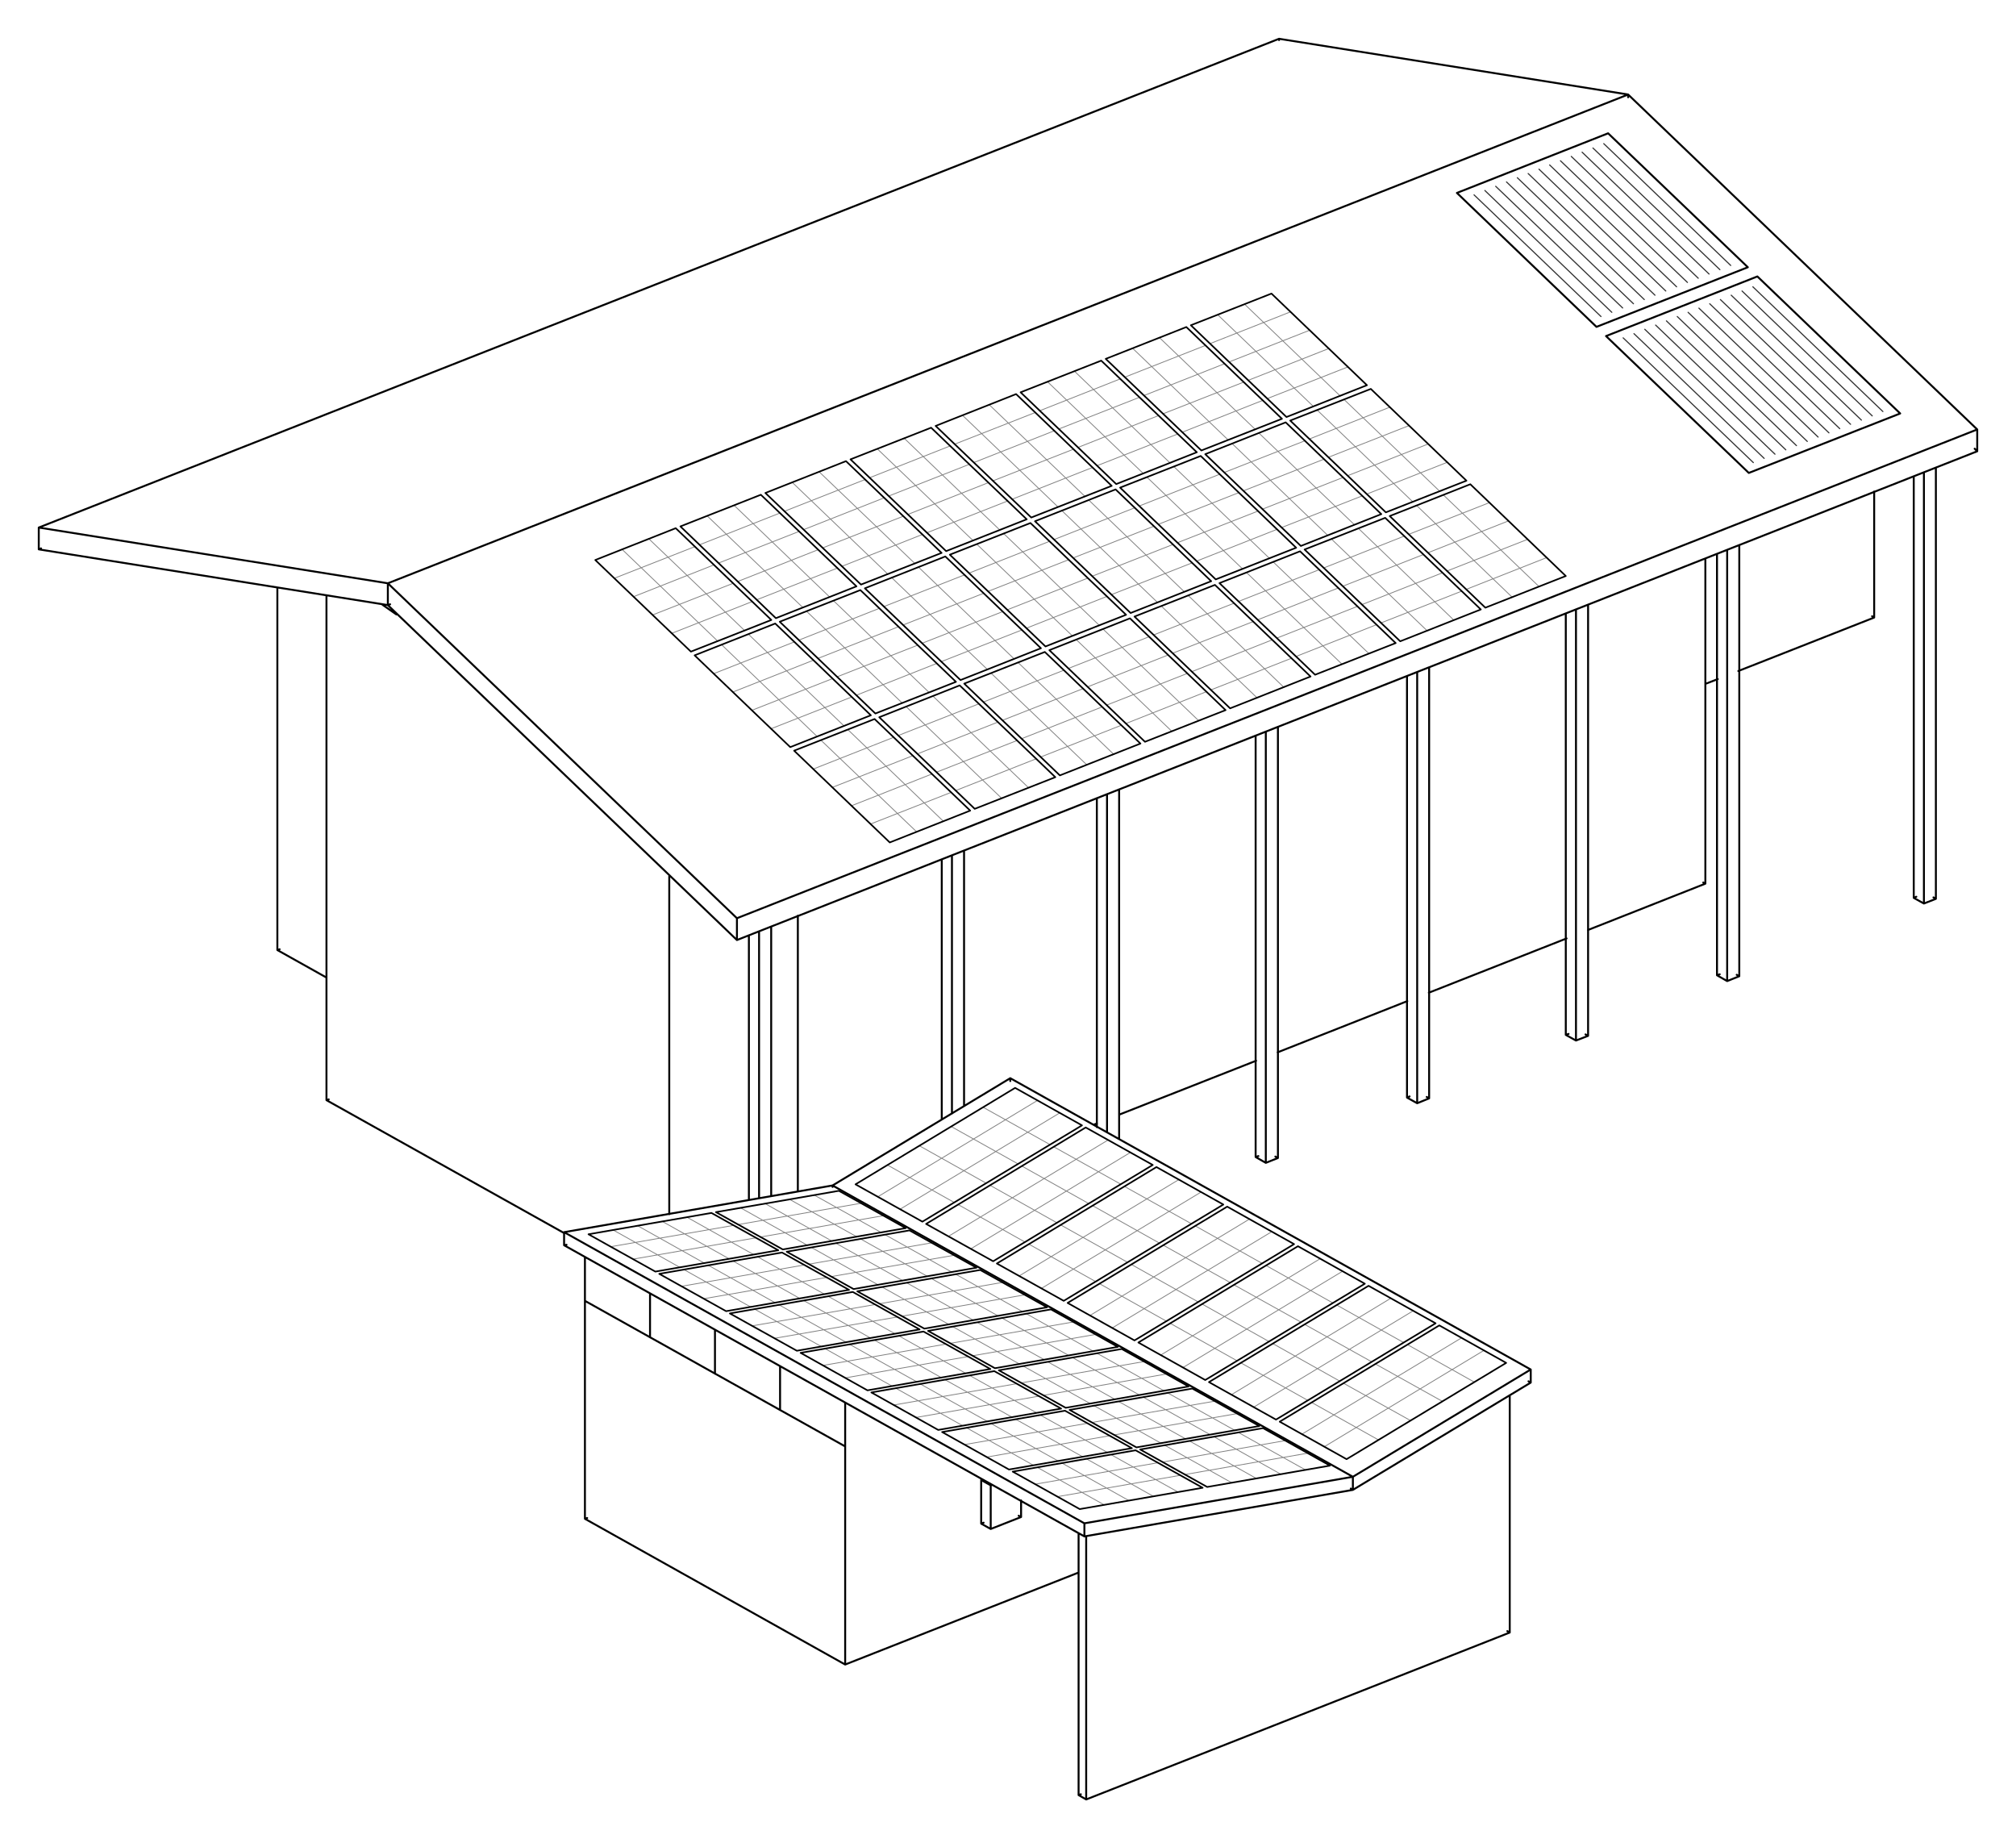
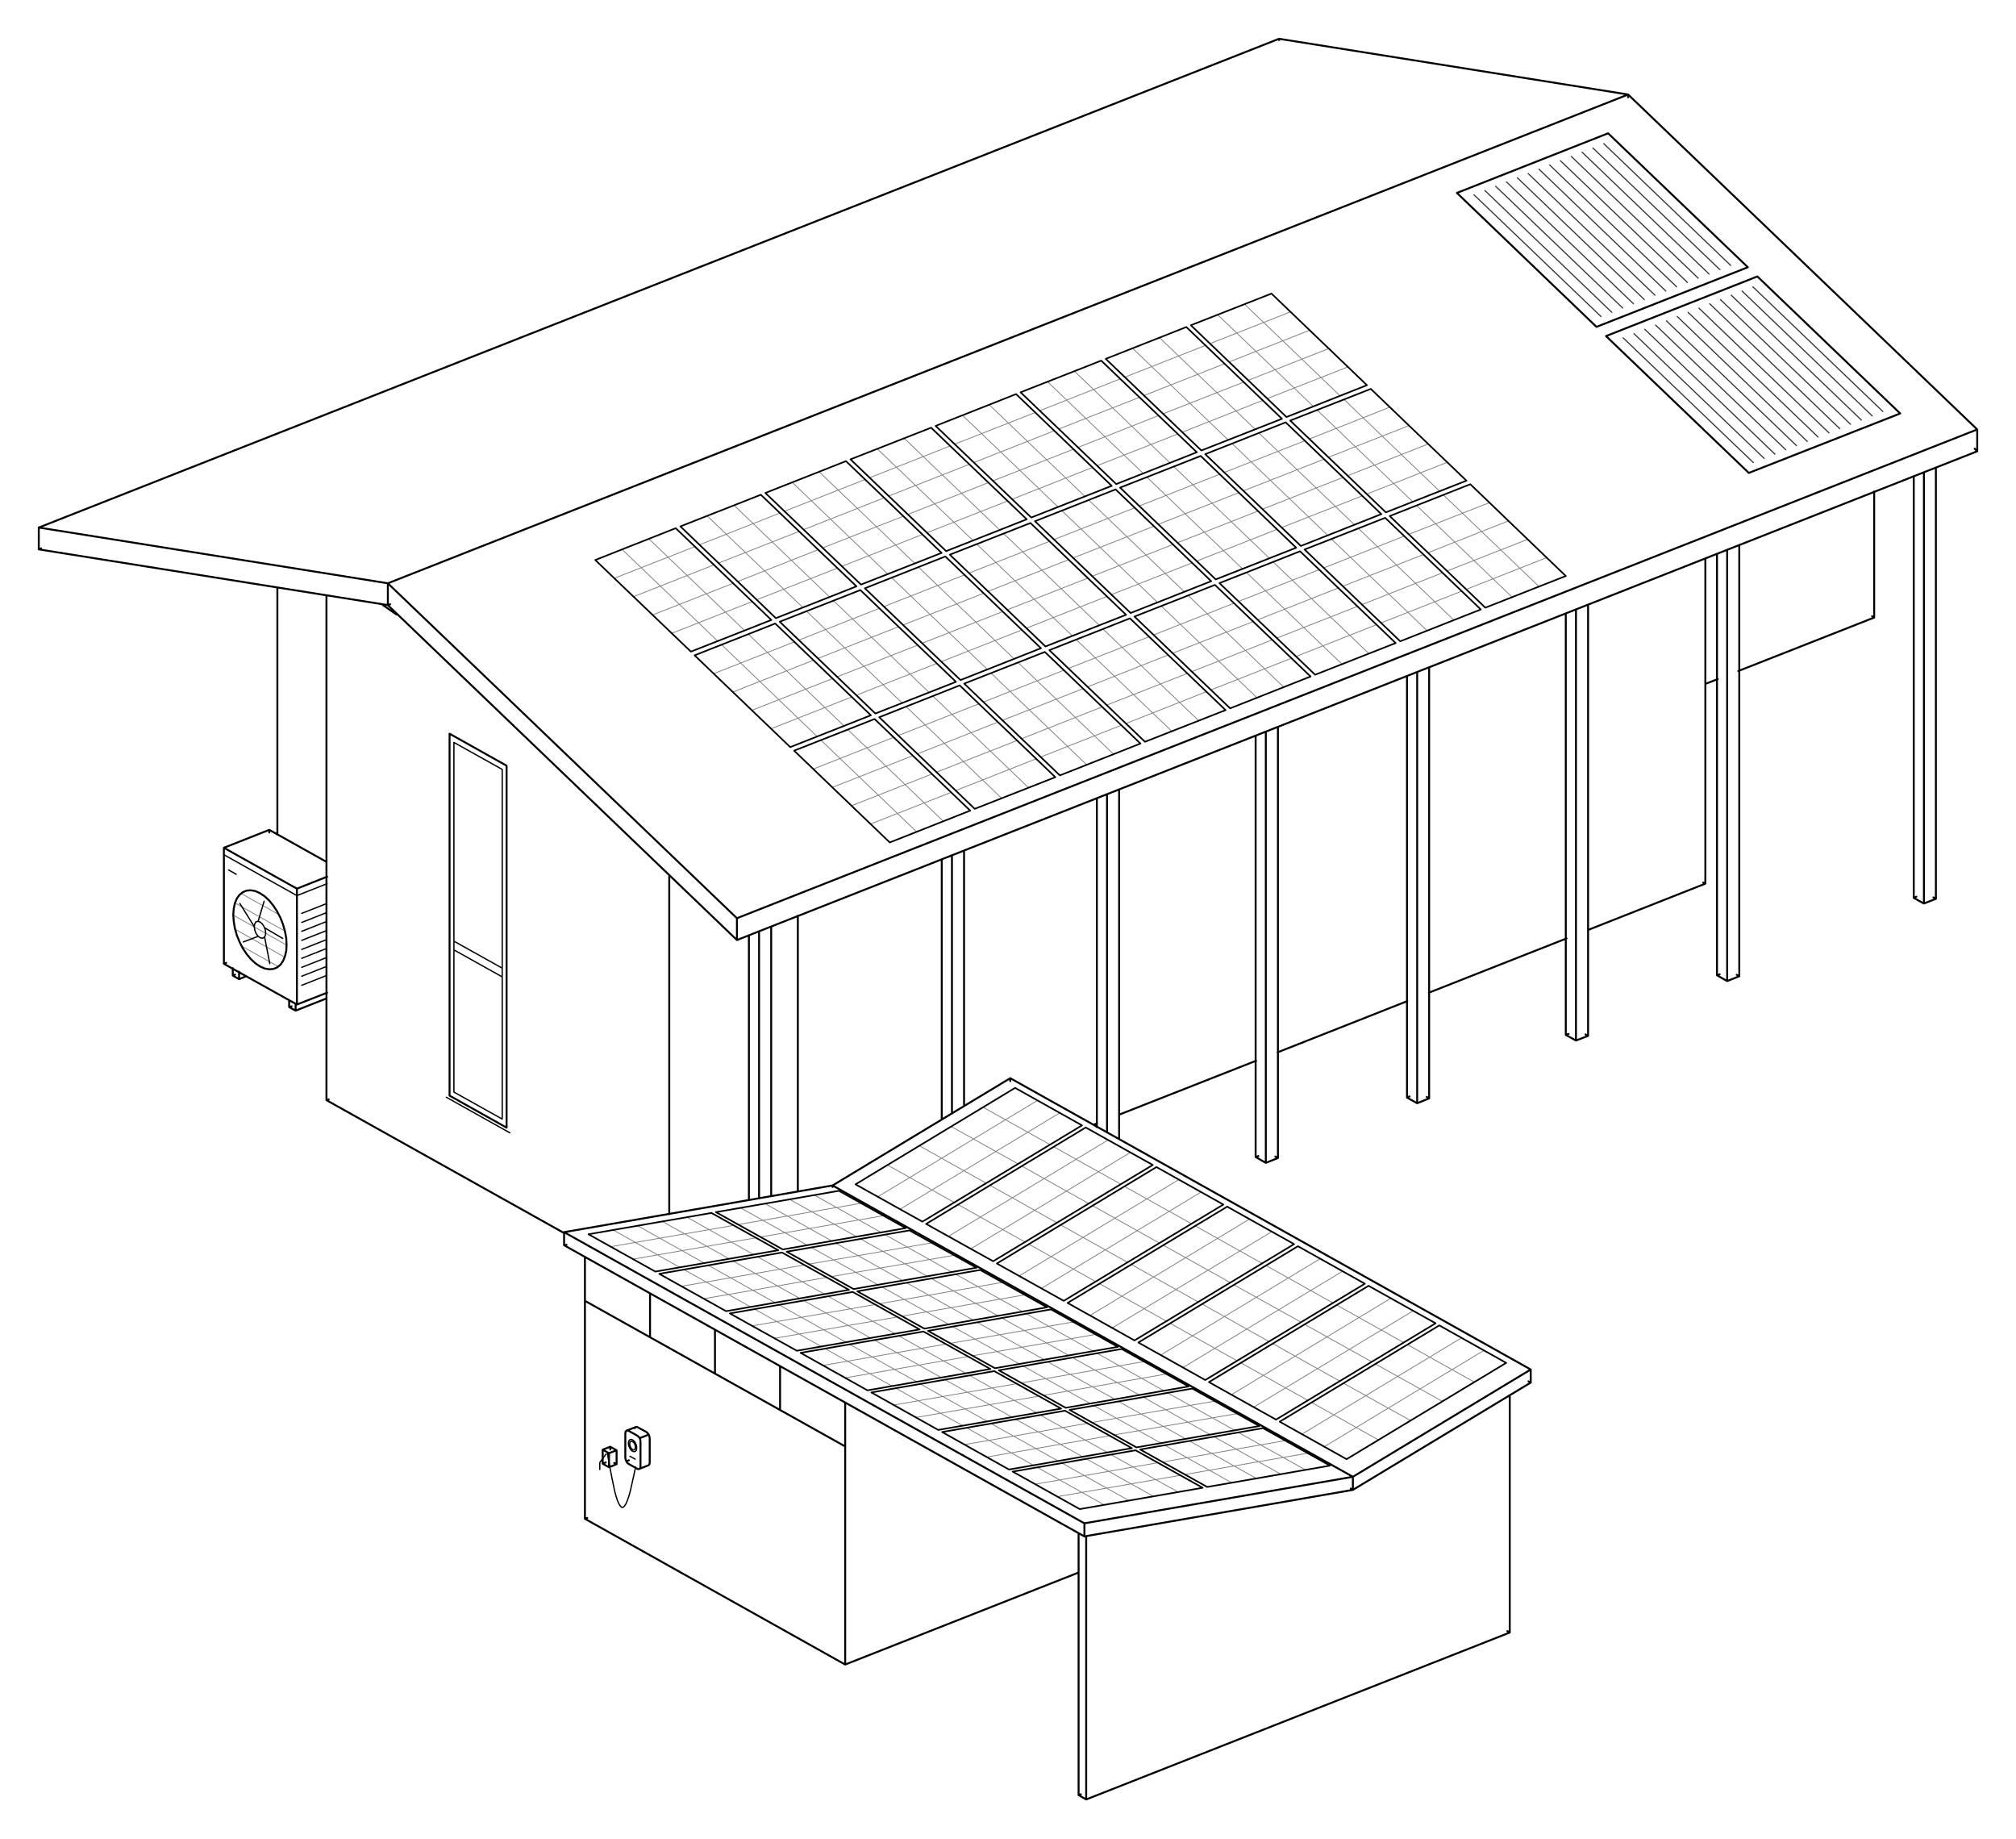
<svg xmlns="http://www.w3.org/2000/svg" viewBox="0 0 1248 1138" fill="none" stroke="currentColor" stroke-width="1.2" stroke-linecap="round" stroke-linejoin="round">
-   <path class="m-edge" stroke-width="1.2" d="M677.0 696.1L679.1 695.3M693.0 689.8L777.6 656.5M790.9 651.3L871.2 619.6M884.5 614.4L969.8 580.8M983.0 575.6L1055.7 546.9M201.9 604.9L171.7 588.0M1055.7 546.9L1054.4 546.2M171.7 588.0L173.1 587.5M171.7 588.0L171.7 363.8M493.9 566.7L493.9 737.4M1055.7 346.1L1055.7 546.9M349.3 763.2L202.1 680.9M202.1 680.9L203.5 680.4M202.1 680.9L202.1 369.1M236.8 374.3L245.4 380.3M414.3 542.4L414.3 751.5M493.9 566.7L493.9 737.4M456.2 581.8L1224.0 279.3M456.2 581.8L240.1 374.5M1224.0 279.3L1222.4 277.7M240.1 374.5L241.5 374.0M240.1 374.5L240.1 361.0M1007.9 60.2L1007.9 58.5M240.1 361.0L1007.9 58.5M240.1 361.0L456.2 568.3M1007.9 58.5L1224.0 265.8M456.2 568.3L1224.0 265.8M456.2 568.3L456.2 581.8M1224.0 265.8L1224.0 279.3M240.1 374.5L241.5 374.0M240.1 374.5L24.0 340.0M24.0 340.0L25.4 339.4M24.0 340.0L24.0 326.5M791.8 24.8L791.8 24.0M24.0 326.5L791.8 24.0M24.0 326.5L240.1 361.0M791.8 24.0L1007.9 58.5M240.1 361.0L1007.9 58.5M240.1 361.0L240.1 374.5M1007.9 58.5L1007.9 60.2M1056.4 423.0L1063.4 420.3M1076.1 415.3L1160.2 382.2M1160.2 382.2L1158.9 381.4M1160.2 382.2L1160.2 304.2M469.9 741.5L469.9 576.6M477.4 740.1L477.4 573.6M463.6 742.5L463.6 579.1M589.3 689.2L589.3 529.5M596.8 684.0L596.8 526.6M583.0 692.5L583.0 532.0M685.3 700.4L685.3 491.7M692.8 705.0L692.8 488.8M679.0 697.6L679.0 494.2M783.6 719.7L791.1 716.7M777.3 716.1L779.0 715.5M783.6 719.7L777.3 716.1M791.1 716.7L789.5 715.8M783.6 719.7L783.6 453.0M791.1 716.7L791.1 450.0M777.3 716.1L777.3 455.5M877.3 682.8L884.7 679.8M871.0 679.3L872.6 678.6M877.3 682.8L871.0 679.3M884.7 679.8L883.2 678.9M877.3 682.8L877.3 416.1M884.7 679.8L884.7 413.1M871.0 679.3L871.0 418.6M975.6 644.0L983.1 641.1M969.3 640.5L971.0 639.9M975.6 644.0L969.3 640.5M983.1 641.1L981.5 640.2M975.6 644.0L975.6 377.4M983.1 641.1L983.1 374.4M969.3 640.5L969.3 379.9M1069.2 607.2L1076.7 604.2M1062.9 603.6L1064.6 603.0M1069.2 607.2L1062.9 603.6M1076.7 604.2L1075.1 603.3M1069.2 607.2L1069.2 340.5M1076.7 604.2L1076.7 337.5M1062.9 603.6L1062.9 343.0M1191.0 559.2L1198.4 556.3M1184.7 555.7L1186.3 555.0M1191.0 559.2L1184.7 555.7M1198.4 556.3L1196.9 555.4M1191.0 559.2L1191.0 292.5M1198.4 556.3L1198.4 289.6M1184.7 555.7L1184.7 295.0M988.3 202.3L1082.0 165.4M1082.0 165.4L995.5 82.5M995.5 82.5L901.9 119.4M901.9 119.4L988.3 202.3M1082.6 292.7L1176.3 255.9M1176.3 255.9L1087.9 171.1M1087.9 171.1L994.2 208.0M994.2 208.0L1082.6 292.7M523.2 1030.2L667.6 973.3M523.2 868.1L523.2 1030.2M362.1 940.0L363.5 939.5M362.1 778.0L362.1 940.0M523.2 1030.2L362.1 940.0M672.4 1113.7L934.6 1010.4M934.6 1010.4L934.6 864.1M672.4 950.9L672.4 1113.7M667.7 1111.0L669.1 1110.5M667.7 949.0L667.7 1111.0M672.4 1113.7L667.7 1111.0M934.6 1010.4L933.1 1009.5M523.2 895.2L362.1 805.1M482.9 872.7L482.9 845.7M442.6 850.2L442.6 823.2M402.4 827.7L402.4 800.7M671.3 950.9L349.2 770.7M671.3 950.9L837.5 922.1M349.2 770.7L350.7 770.4M837.5 922.1L836.2 921.3M837.5 922.1L837.5 914.0M515.4 734.6L515.4 733.7M837.5 914.0L515.4 733.7M837.5 914.0L671.3 942.8M515.4 733.7L349.2 762.6M671.3 942.8L349.2 762.6M671.3 942.8L671.3 950.9M349.2 762.6L349.2 770.7M837.5 922.1L836.2 921.3M837.5 922.1L947.6 855.7M947.6 855.7L946.2 854.9M947.6 855.7L947.6 847.6M625.4 669.1L625.4 667.3M947.6 847.6L625.4 667.3M947.6 847.6L837.5 914.0M625.4 667.3L515.4 733.7M837.5 914.0L515.4 733.7M837.5 914.0L837.5 922.1M515.4 733.7L515.4 734.6M613.3 946.3L632.1 938.9M607.4 943.0L608.9 942.4M613.3 919.3L614.1 919.0M607.4 916.0L608.2 915.7M613.3 946.3L607.4 943.0M632.1 938.9L630.6 938.1M613.3 919.3L607.4 916.0M613.3 946.3L613.3 919.3M632.1 938.9L632.1 928.6M607.4 943.0L607.4 916.0" />
+   <path class="m-edge" stroke-width="1.2" d="M677.0 696.1L679.1 695.3M693.0 689.8L777.6 656.5M790.9 651.3L871.2 619.6M884.5 614.4L969.8 580.8M983.0 575.6L1055.7 546.9M1055.7 546.9L1054.4 546.2M171.7 516.5L171.7 363.8M493.9 566.7L493.9 737.4M1055.7 346.1L1055.7 546.9M349.3 763.2L202.1 680.9M202.1 680.9L203.5 680.4M202.1 680.9L202.1 369.1M236.8 374.3L245.4 380.3M414.3 542.4L414.3 751.5M493.9 566.7L493.9 737.4M456.2 581.8L1224.0 279.3M456.2 581.8L240.1 374.5M1224.0 279.3L1222.4 277.7M240.1 374.5L241.5 374.0M240.1 374.5L240.1 361.0M1007.9 60.2L1007.9 58.5M240.1 361.0L1007.9 58.5M240.1 361.0L456.2 568.3M1007.9 58.5L1224.0 265.8M456.2 568.3L1224.0 265.8M456.2 568.3L456.2 581.8M1224.0 265.8L1224.0 279.3M240.1 374.5L241.5 374.0M240.1 374.5L24.0 340.0M24.0 340.0L25.4 339.4M24.0 340.0L24.0 326.5M791.8 24.8L791.8 24.0M24.0 326.5L791.8 24.0M24.0 326.5L240.1 361.0M791.8 24.0L1007.9 58.5M240.1 361.0L1007.9 58.5M240.1 361.0L240.1 374.5M1007.9 58.5L1007.9 60.2M1056.4 423.0L1063.4 420.3M1076.1 415.3L1160.2 382.2M1160.2 382.2L1158.9 381.4M1160.2 382.2L1160.2 304.2M469.9 741.5L469.9 576.6M477.4 740.1L477.4 573.6M463.6 742.5L463.6 579.1M589.3 689.2L589.3 529.5M596.8 684.0L596.8 526.6M583.0 692.5L583.0 532.0M685.3 700.4L685.3 491.7M692.8 705.0L692.8 488.8M679.0 697.6L679.0 494.2M783.6 719.7L791.1 716.7M777.3 716.1L779.0 715.5M783.6 719.7L777.3 716.1M791.1 716.7L789.5 715.8M783.6 719.7L783.6 453.0M791.1 716.7L791.1 450.0M777.3 716.1L777.3 455.5M877.3 682.8L884.7 679.8M871.0 679.3L872.6 678.6M877.3 682.8L871.0 679.3M884.7 679.8L883.2 678.9M877.3 682.8L877.3 416.1M884.7 679.8L884.7 413.1M871.0 679.3L871.0 418.6M975.6 644.0L983.1 641.1M969.3 640.5L971.0 639.9M975.6 644.0L969.3 640.5M983.1 641.1L981.5 640.2M975.6 644.0L975.6 377.4M983.1 641.1L983.1 374.4M969.3 640.5L969.3 379.9M1069.2 607.2L1076.7 604.2M1062.9 603.6L1064.6 603.0M1069.2 607.2L1062.9 603.6M1076.7 604.2L1075.1 603.3M1069.2 607.2L1069.2 340.5M1076.7 604.2L1076.7 337.5M1062.9 603.6L1062.9 343.0M1191.0 559.2L1198.4 556.3M1184.7 555.7L1186.3 555.0M1191.0 559.2L1184.7 555.7M1198.4 556.3L1196.9 555.4M1191.0 559.2L1191.0 292.5M1198.4 556.3L1198.4 289.6M1184.7 555.7L1184.7 295.0M988.3 202.3L1082.0 165.4M1082.0 165.4L995.5 82.5M995.5 82.5L901.9 119.4M901.9 119.4L988.3 202.3M1082.6 292.7L1176.3 255.9M1176.3 255.9L1087.9 171.1M1087.9 171.1L994.2 208.0M994.2 208.0L1082.6 292.7M523.2 1030.2L667.6 973.3M523.2 868.1L523.2 1030.2M362.1 940.0L363.5 939.5M362.1 778.0L362.1 940.0M523.2 1030.2L362.1 940.0M672.4 1113.7L934.6 1010.4M934.6 1010.4L934.6 864.1M672.4 950.9L672.4 1113.7M667.7 1111.0L669.1 1110.5M667.7 949.0L667.7 1111.0M672.4 1113.7L667.7 1111.0M934.6 1010.4L933.1 1009.5M523.2 895.2L362.1 805.1M482.9 872.7L482.9 845.7M442.6 850.2L442.6 823.2M402.4 827.7L402.4 800.7M671.3 950.9L349.2 770.7M671.3 950.9L837.5 922.1M349.2 770.7L350.7 770.4M837.5 922.1L836.2 921.3M837.5 922.1L837.5 914.0M515.4 734.6L515.4 733.7M837.5 914.0L515.4 733.7M837.5 914.0L671.3 942.8M515.4 733.7L349.2 762.6M671.3 942.8L349.2 762.6M671.3 942.8L671.3 950.9M349.2 762.6L349.2 770.7M837.5 922.1L836.2 921.3M837.5 922.1L947.6 855.7M947.6 855.7L946.2 854.9M947.6 855.7L947.6 847.6M625.4 669.1L625.4 667.3M947.6 847.6L625.4 667.3M947.6 847.6L837.5 914.0M625.4 667.3L515.4 733.7M837.5 914.0L515.4 733.7M837.5 914.0L837.5 922.1M515.4 733.7L515.4 734.6M313.6 697.9L278.3 678.1M278.3 678.1L278.3 454.1M278.3 454.1L313.6 473.9M313.6 473.9L313.6 697.9M387.1 887.1L387.3 886.1M387.3 886.1L387.7 885.5M387.7 885.5L388.3 885.3M388.3 885.3L389.1 885.5M389.1 885.5L394.6 888.6M394.6 888.6L395.3 889.2M395.3 889.2L396.0 890.1M396.0 890.1L396.4 891.2M396.4 891.2L396.5 892.4M396.5 892.4L396.5 907.5M396.5 907.5L396.4 908.4M396.4 908.4L396.0 909.0M396.0 909.0L395.3 909.3M395.3 909.3L394.6 909.1M394.6 909.1L389.1 906.0M389.1 906.0L388.3 905.4M388.3 905.4L387.7 904.4M387.7 904.4L387.3 903.3M387.3 903.3L387.1 902.2M387.1 902.2L387.1 887.1M392.9 883.9L393.3 883.3M393.3 883.3L393.9 883.1M393.9 883.1L394.7 883.3M394.7 883.3L400.2 886.3M400.2 886.3L400.9 887.0M400.9 887.0L401.6 887.9M401.6 887.9L402.0 889.0M402.0 889.0L402.2 890.1M402.2 890.1L402.2 905.3M402.2 905.3L402.0 906.2M402.0 906.2L401.6 906.8M401.6 906.8L400.9 907.1M387.7 885.5L393.3 883.3M396.0 890.1L401.6 887.9M396.0 909.0L401.6 906.8M387.7 904.4L389.3 903.8M377.0 908.1L381.7 906.2M373.1 905.9L375.0 905.1M377.0 899.4L381.7 897.6M373.1 897.2L377.8 895.4M377.0 908.1L373.1 905.9M381.7 906.2L380.2 905.4M377.0 899.4L373.1 897.2M381.7 897.6L377.8 895.4M377.0 908.1L377.0 899.4M381.7 906.2L381.7 897.6M373.1 905.9L373.1 897.2M377.8 897.1L377.8 895.4M183.8 621.7L202.5 614.4M138.6 596.5L140.0 595.9M183.8 550.0L202.5 542.6M138.6 524.7L166.7 513.6M183.8 621.7L138.6 596.5M183.8 550.0L138.6 524.7M201.9 533.3L166.7 513.6M183.8 621.7L183.8 550.0M138.6 596.5L138.6 524.7M166.7 515.2L166.7 513.6M183.0 625.5L202.0 618.0M179.0 623.3L180.5 622.8M183.0 625.5L179.0 623.3M183.0 625.5L183.0 621.8M179.0 623.3L179.0 619.6M148.0 606.0L152.4 604.2M144.1 603.8L145.5 603.2M148.0 606.0L144.1 603.8M148.0 606.0L148.0 601.4M144.1 603.8L144.1 599.2M144.4 566.2L144.7 562.4M144.7 562.4L145.4 559.0M145.4 559.0L146.6 556.1M146.6 556.1L148.3 553.8M148.3 553.8L150.3 552.2M150.3 552.2L152.7 551.2M152.7 551.2L155.3 551.0M155.3 551.0L158.1 551.5M158.1 551.5L160.9 552.8M160.9 552.8L163.8 554.7M163.8 554.7L166.6 557.3M166.6 557.3L169.2 560.5M169.2 560.5L171.5 564.0M171.5 564.0L173.6 568.0M173.6 568.0L175.2 572.1M175.2 572.1L176.4 576.4M176.4 576.4L177.2 580.6M177.2 580.6L177.4 584.7M177.4 584.7L177.2 588.5M177.2 588.5L176.4 591.9M176.4 591.9L175.2 594.8M175.2 594.8L173.6 597.1M173.6 597.1L171.5 598.8M171.5 598.8L169.2 599.7M169.2 599.7L166.6 599.9M166.6 599.9L163.8 599.4M163.8 599.4L160.9 598.1M160.9 598.1L158.1 596.2M158.1 596.2L155.3 593.6M155.3 593.6L152.7 590.5M152.7 590.5L150.3 586.9M150.3 586.9L148.3 583.0M148.3 583.0L146.6 578.8M146.6 578.8L145.4 574.5M145.4 574.5L144.7 570.3M144.7 570.3L144.4 566.2" />
  <path class="m-pv" stroke-width="1" d="M550.8 521.4L600.6 501.7M600.6 501.7L541.4 445.0M541.4 445.0L491.6 464.6M491.6 464.6L550.8 521.4M489.2 462.4L539.1 442.7M539.1 442.7L479.9 385.9M479.9 385.9L430.0 405.6M430.0 405.6L489.2 462.4M427.7 403.3L477.5 383.7M477.5 383.7L418.3 326.9M418.3 326.9L368.5 346.6M368.5 346.6L427.7 403.3M603.4 500.6L653.3 481.0M653.3 481.0L594.1 424.2M594.1 424.2L544.3 443.9M544.3 443.9L603.4 500.6M541.9 441.6L591.8 422.0M591.8 422.0L532.6 365.2M532.6 365.2L482.7 384.8M482.7 384.8L541.9 441.6M480.3 382.6L530.2 362.9M530.2 362.9L471.0 306.2M471.0 306.2L421.2 325.8M421.2 325.8L480.3 382.6M656.1 479.9L706.0 460.2M706.0 460.2L646.8 403.5M646.8 403.5L596.9 423.1M596.9 423.1L656.1 479.9M594.6 420.9L644.4 401.2M644.4 401.2L585.2 344.4M585.2 344.4L535.4 364.1M535.4 364.1L594.6 420.9M533.0 361.8L582.9 342.2M582.9 342.2L523.7 285.4M523.7 285.4L473.8 305.1M473.8 305.1L533.0 361.8M708.8 459.1L758.7 439.5M758.7 439.5L699.5 382.7M699.5 382.7L649.6 402.4M649.6 402.4L708.8 459.1M647.2 400.1L697.1 380.5M697.1 380.5L637.9 323.7M637.9 323.7L588.0 343.3M588.0 343.3L647.2 400.1M585.7 341.1L635.6 321.4M635.6 321.4L576.4 264.7M576.4 264.7L526.5 284.3M526.5 284.3L585.7 341.1M761.5 438.4L811.3 418.7M811.3 418.7L752.1 362.0M752.1 362.0L702.3 381.6M702.3 381.6L761.5 438.4M699.9 379.4L749.8 359.7M749.8 359.7L690.6 302.9M690.6 302.9L640.7 322.6M640.7 322.6L699.9 379.4M638.4 320.3L688.2 300.7M688.2 300.7L629.0 243.9M629.0 243.9L579.2 263.6M579.2 263.6L638.4 320.3M814.1 417.6L864.0 398.0M864.0 398.0L804.8 341.2M804.8 341.2L754.9 360.9M754.9 360.9L814.1 417.6M752.6 358.6L802.4 339.0M802.4 339.0L743.3 282.2M743.3 282.2L693.4 301.8M693.4 301.8L752.6 358.6M691.0 299.6L740.9 279.9M740.9 279.9L681.7 223.2M681.7 223.2L631.8 242.8M631.8 242.8L691.0 299.6M866.8 396.9L916.7 377.2M916.7 377.2L857.5 320.5M857.5 320.5L807.6 340.1M807.6 340.1L866.8 396.9M805.3 337.9L855.1 318.2M855.1 318.2L795.9 261.4M795.9 261.4L746.1 281.1M746.1 281.1L805.3 337.9M743.7 278.8L793.6 259.2M793.6 259.2L734.4 202.4M734.4 202.4L684.5 222.1M684.5 222.1L743.7 278.8M919.5 376.1L969.3 356.5M969.3 356.5L910.2 299.7M910.2 299.7L860.3 319.4M860.3 319.4L919.5 376.1M857.9 317.1L907.8 297.5M907.8 297.5L848.6 240.7M848.6 240.7L798.7 260.3M798.7 260.3L857.9 317.1M796.4 258.1L846.2 238.4M846.2 238.4L787.1 181.7M787.1 181.7L737.2 201.3M737.2 201.3L796.4 258.1M668.4 934.0L744.5 920.8M744.5 920.8L703.0 897.6M703.0 897.6L626.9 910.8M626.9 910.8L668.4 934.0M624.6 909.5L700.7 896.3M700.7 896.3L659.3 873.1M659.3 873.1L583.2 886.3M583.2 886.3L624.6 909.5M580.8 885.0L656.9 871.8M656.9 871.8L615.5 848.6M615.5 848.6L539.4 861.8M539.4 861.8L580.8 885.0M537.0 860.5L613.1 847.3M613.1 847.3L571.7 824.1M571.7 824.1L495.6 837.3M495.6 837.3L537.0 860.5M493.3 836.0L569.3 822.8M569.3 822.8L527.9 799.6M527.9 799.6L451.8 812.9M451.8 812.9L493.3 836.0M449.5 811.5L525.6 798.3M525.6 798.3L484.1 775.2M484.1 775.2L408.1 788.4M408.1 788.4L449.5 811.5M405.7 787.0L481.8 773.8M481.8 773.8L440.4 750.7M440.4 750.7L364.3 763.9M364.3 763.9L405.7 787.0M747.3 920.3L823.3 907.1M823.3 907.1L781.9 883.9M781.9 883.9L705.8 897.1M705.8 897.1L747.3 920.3M703.5 895.8L779.6 882.6M779.6 882.6L738.1 859.4M738.1 859.4L662.1 872.6M662.1 872.6L703.5 895.8M659.7 871.3L735.8 858.1M735.8 858.1L694.4 834.9M694.4 834.9L618.3 848.1M618.3 848.1L659.7 871.3M615.9 846.8L692.0 833.6M692.0 833.6L650.6 810.4M650.6 810.4L574.5 823.7M574.5 823.7L615.9 846.8M572.2 822.3L648.2 809.1M648.2 809.1L606.8 786.0M606.8 786.0L530.7 799.2M530.7 799.2L572.2 822.3M528.4 797.8L604.5 784.6M604.5 784.6L563.0 761.5M563.0 761.5L487.0 774.7M487.0 774.7L528.4 797.8M484.6 773.3L560.7 760.1M560.7 760.1L519.3 737.0M519.3 737.0L443.2 750.2M443.2 750.2L484.6 773.3M833.6 903.1L932.4 843.5M932.4 843.5L891.0 820.3M891.0 820.3L792.2 879.9M792.2 879.9L833.6 903.1M789.9 878.6L888.7 819.0M888.7 819.0L847.2 795.8M847.2 795.8L748.4 855.4M748.4 855.4L789.9 878.6M746.1 854.1L844.9 794.5M844.9 794.5L803.5 771.3M803.5 771.3L704.7 830.9M704.7 830.9L746.1 854.1M702.3 829.6L801.1 770.0M801.1 770.0L759.7 746.8M759.7 746.8L660.9 806.4M660.9 806.4L702.3 829.6M658.5 805.1L757.3 745.5M757.3 745.5L715.9 722.3M715.9 722.3L617.1 782.0M617.1 782.0L658.5 805.1M614.8 780.6L713.6 721.0M713.6 721.0L672.1 697.8M672.1 697.8L573.3 757.5M573.3 757.5L614.8 780.6M571.0 756.1L669.8 696.5M669.8 696.5L628.4 673.3M628.4 673.3L529.6 733.0M529.6 733.0L571.0 756.1" />
-   <path class="m-cell" stroke-width="0.5" stroke-opacity="0.5" d="M567.4 514.8L508.2 458.1M584.0 508.3L524.8 451.5M538.9 510.0L588.8 490.4M527.1 498.7L577.0 479.0M515.3 487.3L565.1 467.7M503.4 476.0L553.3 456.3M505.8 455.8L446.7 399.0M522.5 449.3L463.3 392.5M477.4 451.0L527.2 431.4M465.5 439.6L515.4 420.0M453.7 428.3L503.6 408.6M441.9 416.9L491.7 397.3M444.3 396.8L385.1 340.0M460.9 390.2L401.7 333.5M415.8 392.0L465.7 372.3M404.0 380.6L453.9 361.0M392.2 369.3L442.0 349.6M380.3 357.9L430.2 338.3M620.1 494.1L560.9 437.3M636.7 487.5L577.5 430.8M591.6 489.3L641.5 469.6M579.8 477.9L629.6 458.3M567.9 466.6L617.8 446.9M556.1 455.2L606.0 435.6M558.5 435.1L499.3 378.3M575.1 428.5L515.9 371.7M530.1 430.3L579.9 410.6M518.2 418.9L568.1 399.3M506.4 407.5L556.2 387.9M494.5 396.2L544.4 376.5M497.0 376.0L437.8 319.3M513.6 369.5L454.4 312.7M468.5 371.2L518.4 351.6M456.7 359.9L506.5 340.2M444.8 348.5L494.7 328.9M433.0 337.2L482.9 317.5M672.7 473.3L613.5 416.6M689.4 466.8L630.2 410.0M644.3 468.5L694.1 448.9M632.4 457.2L682.3 437.5M620.6 445.8L670.5 426.2M608.8 434.5L658.6 414.8M611.2 414.3L552.0 357.5M627.8 407.8L568.6 351.0M582.7 409.5L632.6 389.9M570.9 398.1L620.8 378.5M559.1 386.8L608.9 367.2M547.2 375.4L597.1 355.8M549.6 355.3L490.4 298.5M566.3 348.7L507.1 292.0M521.2 350.5L571.0 330.8M509.3 339.1L559.2 319.5M497.5 327.8L547.4 308.1M485.7 316.4L535.5 296.8M725.4 452.6L666.2 395.8M742.0 446.0L682.8 389.3M697.0 447.8L746.8 428.1M685.1 436.4L735.0 416.8M673.3 425.1L723.1 405.4M661.4 413.7L711.3 394.1M663.9 393.6L604.7 336.8M680.5 387.0L621.3 330.2M635.4 388.8L685.3 369.1M623.6 377.4L673.4 357.8M611.7 366.0L661.6 346.4M599.9 354.7L649.8 335.0M602.3 334.5L543.1 277.8M618.9 328.0L559.7 271.2M573.9 329.7L623.7 310.1M562.0 318.4L611.9 298.7M550.2 307.0L600.0 287.4M538.3 295.7L588.2 276.0M778.1 431.8L718.9 375.1M794.7 425.3L735.5 368.5M749.6 427.0L799.5 407.4M737.8 415.7L787.6 396.0M725.9 404.3L775.8 384.7M714.1 393.0L764.0 373.3M716.5 372.8L657.3 316.0M733.2 366.3L674.0 309.5M688.1 368.0L737.9 348.4M676.2 356.6L726.1 337.0M664.4 345.3L714.3 325.7M652.6 333.9L702.4 314.3M655.0 313.8L595.8 257.0M671.6 307.2L612.4 250.5M626.5 309.0L676.4 289.3M614.7 297.6L664.6 278.0M602.8 286.3L652.7 266.6M591.0 274.9L640.9 255.3M830.8 411.1L771.6 354.3M847.4 404.5L788.2 347.8M802.3 406.3L852.2 386.6M790.5 394.9L840.3 375.3M778.6 383.6L828.5 363.9M766.8 372.2L816.6 352.6M769.2 352.1L710.0 295.3M785.8 345.5L726.6 288.7M740.7 347.3L790.6 327.6M728.9 335.9L778.8 316.3M717.1 324.5L766.9 304.9M705.2 313.2L755.1 293.5M707.7 293.0L648.5 236.3M724.3 286.5L665.1 229.7M679.2 288.2L729.1 268.6M667.4 276.9L717.2 257.2M655.5 265.5L705.4 245.9M643.7 254.2L693.5 234.5M883.4 390.3L824.2 333.6M900.0 383.8L840.9 327.0M855.0 385.5L904.8 365.9M843.1 374.2L893.0 354.5M831.3 362.8L881.2 343.2M819.5 351.5L869.3 331.8M821.9 331.3L762.7 274.5M838.5 324.8L779.3 268.0M793.4 326.5L843.3 306.9M781.6 315.1L831.4 295.5M769.7 303.8L819.6 284.2M757.9 292.4L807.8 272.8M760.3 272.3L701.1 215.5M777.0 265.7L717.8 209.0M731.9 267.5L781.7 247.8M720.0 256.1L769.9 236.5M708.2 244.8L758.1 225.1M696.4 233.4L746.2 213.8M936.1 369.6L876.9 312.8M952.7 363.0L893.5 306.3M907.6 364.8L957.5 345.1M895.8 353.4L945.7 333.8M884.0 342.1L933.8 322.4M872.1 330.7L922.0 311.1M874.6 310.6L815.4 253.8M891.2 304.0L832.0 247.2M846.1 305.8L896.0 286.1M834.3 294.4L884.1 274.8M822.4 283.0L872.3 263.4M810.6 271.7L860.4 252.0M813.0 251.5L753.8 194.8M829.6 245.0L770.4 188.2M784.5 246.7L834.4 227.1M772.7 235.4L822.6 215.7M760.9 224.0L810.7 204.4M749.0 212.7L798.9 193.0M683.6 931.4L642.2 908.2M698.8 928.7L657.4 905.5M714.0 926.1L672.6 902.9M729.2 923.4L687.8 900.3M654.6 926.3L730.6 913.1M640.8 918.6L716.8 905.3M639.8 906.9L598.4 883.7M655.0 904.2L613.6 881.1M670.2 901.6L628.8 878.4M685.5 898.9L644.0 875.8M610.8 901.8L686.9 888.6M597.0 894.1L673.1 880.9M596.0 882.4L554.6 859.2M611.2 879.7L569.8 856.6M626.5 877.1L585.0 853.9M641.7 874.4L600.3 851.3M567.0 877.3L643.1 864.1M553.2 869.6L629.3 856.4M552.3 857.9L510.8 834.7M567.5 855.2L526.1 832.1M582.7 852.6L541.3 829.4M597.9 850.0L556.5 826.8M523.2 852.8L599.3 839.6M509.4 845.1L585.5 831.9M508.5 833.4L467.1 810.2M523.7 830.7L482.3 807.6M538.9 828.1L497.5 804.9M554.1 825.5L512.7 802.3M479.5 828.3L555.5 815.1M465.6 820.6L541.7 807.4M464.7 808.9L423.3 785.7M479.9 806.3L438.5 783.1M495.1 803.6L453.7 780.4M510.4 801.0L468.9 777.8M435.7 803.8L511.8 790.6M421.9 796.1L498.0 782.9M420.9 784.4L379.5 761.2M436.1 781.8L394.7 758.6M451.4 779.1L409.9 755.9M466.6 776.5L425.2 753.3M391.9 779.3L468.0 766.1M378.1 771.6L454.2 758.4M762.5 917.7L721.1 894.5M777.7 915.0L736.3 891.8M792.9 912.4L751.5 889.2M808.1 909.7L766.7 886.6M733.5 912.6L809.5 899.4M719.6 904.9L795.7 891.6M718.7 893.2L677.3 870.0M733.9 890.5L692.5 867.4M749.1 887.9L707.7 864.7M764.3 885.2L722.9 862.1M689.7 888.1L765.8 874.9M675.9 880.4L752.0 867.2M674.9 868.7L633.5 845.5M690.1 866.0L648.7 842.9M705.4 863.4L663.9 840.2M720.6 860.8L679.2 837.6M645.9 863.6L722.0 850.4M632.1 855.9L708.2 842.7M631.1 844.2L589.7 821.0M646.4 841.5L604.9 818.4M661.6 838.9L620.2 815.7M676.8 836.3L635.4 813.1M602.1 839.1L678.2 825.9M588.3 831.4L664.4 818.2M587.4 819.7L546.0 796.5M602.6 817.1L561.2 793.9M617.8 814.4L576.4 791.2M633.0 811.8L591.6 788.6M558.3 814.6L634.4 801.4M544.5 806.9L620.6 793.7M543.6 795.2L502.2 772.0M558.8 792.6L517.4 769.4M574.0 789.9L532.6 766.7M589.2 787.3L547.8 764.1M514.6 790.1L590.7 776.9M500.8 782.4L576.8 769.2M499.8 770.7L458.4 747.5M515.0 768.1L473.6 744.9M530.3 765.4L488.8 742.3M545.5 762.8L504.0 739.6M470.8 765.6L546.9 752.4M457.0 757.9L533.1 744.7M853.4 891.2L812.0 868.0M873.2 879.2L831.7 856.1M892.9 867.3L851.5 844.2M912.7 855.4L871.3 832.2M819.8 895.4L918.6 835.8M806.0 887.6L904.8 828.0M809.6 866.7L768.2 843.5M829.4 854.8L788.0 831.6M849.1 842.8L807.7 819.7M868.9 830.9L827.5 807.7M776.1 870.9L874.8 811.3M762.3 863.2L861.0 803.5M765.8 842.2L724.4 819.0M785.6 830.3L744.2 807.1M805.4 818.3L763.9 795.2M825.1 806.4L783.7 783.2M732.3 846.4L831.1 786.8M718.5 838.7L817.3 779.0M722.1 817.7L680.7 794.5M741.8 805.8L700.4 782.6M761.6 793.8L720.2 770.7M781.3 781.9L739.9 758.7M688.5 821.9L787.3 762.3M674.7 814.2L773.5 754.5M678.3 793.2L636.9 770.0M698.1 781.3L656.6 758.1M717.8 769.4L676.4 746.2M737.6 757.4L696.1 734.3M644.7 797.4L743.5 737.8M630.9 789.7L729.7 730.1M634.5 768.7L593.1 745.5M654.3 756.8L612.9 733.6M674.0 744.9L632.6 721.7M693.8 732.9L652.4 709.8M601.0 772.9L699.7 713.3M587.1 765.2L685.9 705.6M590.7 744.2L549.3 721.0M610.5 732.3L569.1 709.1M630.3 720.4L588.8 697.2M650.0 708.4L608.6 685.3M557.2 748.4L656.0 688.8M543.4 740.7L642.2 681.1" />
+   <path class="m-cell" stroke-width="0.5" stroke-opacity="0.5" d="M567.4 514.8L508.2 458.1M584.0 508.3L524.8 451.5M538.9 510.0L588.8 490.4M527.1 498.7L577.0 479.0M515.3 487.3L565.1 467.7M503.4 476.0L553.3 456.3M505.8 455.8L446.7 399.0M522.5 449.3L463.3 392.5M477.4 451.0L527.2 431.4M465.5 439.6L515.4 420.0M453.7 428.3L503.6 408.6M441.9 416.9L491.7 397.3M444.3 396.8L385.1 340.0M460.9 390.2L401.7 333.5M415.8 392.0L465.7 372.3M404.0 380.6L453.9 361.0M392.2 369.3L442.0 349.6M380.3 357.9L430.2 338.3M620.1 494.1L560.9 437.3M636.7 487.5L577.5 430.8M591.6 489.3L641.5 469.6M579.8 477.9L629.6 458.3M567.9 466.6L617.8 446.9M556.1 455.2L606.0 435.6M558.5 435.1L499.3 378.3M575.1 428.5L515.9 371.7M530.1 430.3L579.9 410.6M518.2 418.9L568.1 399.3M506.4 407.5L556.2 387.9M494.5 396.2L544.4 376.5M497.0 376.0L437.8 319.3M513.6 369.5L454.4 312.7M468.5 371.2L518.4 351.6M456.7 359.9L506.5 340.2M444.8 348.5L494.7 328.9M433.0 337.2L482.9 317.5M672.7 473.3L613.5 416.6M689.4 466.8L630.2 410.0M644.3 468.5L694.1 448.9M632.4 457.2L682.3 437.5M620.6 445.8L670.5 426.2M608.8 434.5L658.6 414.8M611.2 414.3L552.0 357.5M627.8 407.8L568.6 351.0M582.7 409.5L632.6 389.9M570.9 398.1L620.8 378.5M559.1 386.8L608.9 367.2M547.2 375.4L597.1 355.8M549.6 355.3L490.4 298.5M566.3 348.7L507.1 292.0M521.2 350.5L571.0 330.8M509.3 339.1L559.2 319.5M497.5 327.8L547.4 308.1M485.7 316.4L535.5 296.8M725.4 452.6L666.2 395.8M742.0 446.0L682.8 389.3M697.0 447.8L746.8 428.1M685.1 436.4L735.0 416.8M673.3 425.1L723.1 405.4M661.4 413.7L711.3 394.1M663.9 393.6L604.7 336.8M680.5 387.0L621.3 330.2M635.4 388.8L685.3 369.1M623.6 377.4L673.4 357.8M611.7 366.0L661.6 346.4M599.9 354.7L649.8 335.0M602.3 334.5L543.1 277.8M618.9 328.0L559.7 271.2M573.9 329.7L623.7 310.1M562.0 318.4L611.9 298.7M550.2 307.0L600.0 287.4M538.3 295.7L588.2 276.0M778.1 431.8L718.9 375.1M794.7 425.3L735.5 368.5M749.6 427.0L799.5 407.4M737.8 415.7L787.6 396.0M725.9 404.3L775.8 384.7M714.1 393.0L764.0 373.3M716.5 372.8L657.3 316.0M733.2 366.3L674.0 309.5M688.1 368.0L737.9 348.4M676.2 356.6L726.1 337.0M664.4 345.3L714.3 325.7M652.6 333.9L702.4 314.3M655.0 313.8L595.8 257.0M671.6 307.2L612.4 250.5M626.5 309.0L676.4 289.3M614.7 297.6L664.6 278.0M602.8 286.3L652.7 266.6M591.0 274.9L640.9 255.3M830.8 411.1L771.6 354.3M847.4 404.5L788.2 347.8M802.3 406.3L852.2 386.6M790.5 394.9L840.3 375.3M778.6 383.6L828.5 363.9M766.8 372.2L816.6 352.6M769.2 352.1L710.0 295.3M785.8 345.5L726.6 288.7M740.7 347.3L790.6 327.6M728.9 335.9L778.8 316.3M717.1 324.5L766.9 304.9M705.2 313.2L755.1 293.5M707.7 293.0L648.5 236.3M724.3 286.5L665.1 229.7M679.2 288.2L729.1 268.6M667.4 276.9L717.2 257.2M655.5 265.5L705.4 245.9M643.7 254.2L693.5 234.5M883.4 390.3L824.2 333.6M900.0 383.8L840.9 327.0M855.0 385.5L904.8 365.9M843.1 374.2L893.0 354.5M831.3 362.8L881.2 343.2M819.5 351.5L869.3 331.8M821.9 331.3L762.7 274.5M838.5 324.8L779.3 268.0M793.4 326.5L843.3 306.9M781.6 315.1L831.4 295.5M769.7 303.8L819.6 284.2M757.9 292.4L807.8 272.8M760.3 272.3L701.1 215.5M777.0 265.7L717.8 209.0M731.9 267.5L781.7 247.8M720.0 256.1L769.9 236.5M708.2 244.8L758.1 225.1M696.4 233.4L746.2 213.8M936.1 369.6L876.9 312.8M952.7 363.0L893.5 306.3M907.6 364.8L957.5 345.1M895.8 353.4L945.7 333.8M884.0 342.1L933.8 322.4M872.1 330.7L922.0 311.1M874.6 310.6L815.4 253.8M891.2 304.0L832.0 247.2M846.1 305.8L896.0 286.1M834.3 294.4L884.1 274.8M822.4 283.0L872.3 263.4M810.6 271.7L860.4 252.0M813.0 251.5L753.8 194.8M829.6 245.0L770.4 188.2M784.5 246.7L834.4 227.1M772.7 235.4L822.6 215.7M760.9 224.0L810.7 204.4M749.0 212.7L798.9 193.0M683.6 931.4L642.2 908.2M698.8 928.7L657.4 905.5M714.0 926.1L672.6 902.9M729.2 923.4L687.8 900.3M654.6 926.3L730.6 913.1M640.8 918.6L716.8 905.3M639.8 906.9L598.4 883.7M655.0 904.2L613.6 881.1M670.2 901.6L628.8 878.4M685.5 898.9L644.0 875.8M610.8 901.8L686.9 888.6M597.0 894.1L673.1 880.9M596.0 882.4L554.6 859.2M611.2 879.7L569.8 856.6M626.5 877.1L585.0 853.9M641.7 874.4L600.3 851.3M567.0 877.3L643.1 864.1M553.2 869.6L629.3 856.4M552.3 857.9L510.8 834.7M567.5 855.2L526.1 832.1M582.7 852.6L541.3 829.4M597.9 850.0L556.5 826.8M523.2 852.8L599.3 839.6M509.4 845.1L585.5 831.9M508.5 833.4L467.1 810.2M523.7 830.7L482.3 807.6M538.9 828.1L497.5 804.9M554.1 825.5L512.7 802.3M479.5 828.3L555.5 815.1M465.6 820.6L541.7 807.4M464.7 808.9L423.3 785.7M479.9 806.3L438.5 783.1M495.1 803.6L453.7 780.4M510.4 801.0L468.9 777.8M435.7 803.8L511.8 790.6M421.9 796.1L498.0 782.9M420.9 784.4L379.5 761.2M436.1 781.8L394.7 758.6M451.4 779.1L409.9 755.9M466.6 776.5L425.2 753.3M391.9 779.3L468.0 766.1M378.1 771.6L454.2 758.4M762.5 917.7L721.1 894.5M777.7 915.0L736.3 891.8M792.9 912.4L751.5 889.2M808.1 909.7L766.7 886.6M733.5 912.6L809.5 899.4M719.6 904.9L795.7 891.6M718.7 893.2L677.3 870.0M733.9 890.5L692.5 867.4M749.1 887.9L707.7 864.7M764.3 885.2L722.9 862.1M689.7 888.1L765.8 874.9M675.9 880.4L752.0 867.2M674.9 868.7L633.5 845.5M690.1 866.0L648.7 842.9M705.4 863.4L663.9 840.2M720.6 860.8L679.2 837.6M645.9 863.6L722.0 850.4M632.1 855.9L708.2 842.7M631.1 844.2L589.7 821.0M646.4 841.5L604.9 818.4M661.6 838.9L620.2 815.7M676.8 836.3L635.4 813.1M602.1 839.1L678.2 825.9M588.3 831.4L664.4 818.2M587.4 819.7L546.0 796.5M602.6 817.1L561.2 793.9M617.8 814.4L576.4 791.2M633.0 811.8L591.6 788.6M558.3 814.6L634.4 801.4M544.5 806.9L620.6 793.7M543.6 795.2L502.2 772.0M558.8 792.6L517.4 769.4M574.0 789.9L532.6 766.7M589.2 787.3L547.8 764.1M514.6 790.1L590.7 776.9M500.8 782.4L576.8 769.2M499.8 770.7L458.4 747.5M515.0 768.1L473.6 744.9M530.3 765.4L488.8 742.3M545.5 762.8L504.0 739.6M470.8 765.6L546.9 752.4M457.0 757.9L533.1 744.7M853.4 891.2L812.0 868.0M873.2 879.2L831.7 856.1M892.9 867.3L851.5 844.2M912.7 855.4L871.3 832.2M819.8 895.4L918.6 835.8M806.0 887.6L904.8 828.0M809.6 866.7L768.2 843.5M829.4 854.8L788.0 831.6M849.1 842.8L807.7 819.7M868.9 830.9L827.5 807.7M776.1 870.9L874.8 811.3M762.3 863.2L861.0 803.5M765.8 842.2L724.4 819.0M785.6 830.3L744.2 807.1M805.4 818.3L763.9 795.2M825.1 806.4L783.7 783.2M732.3 846.4L831.1 786.8M718.5 838.7L817.3 779.0M722.1 817.7L680.7 794.5M741.8 805.8L700.4 782.6M761.6 793.8L720.2 770.7M781.3 781.9L739.9 758.7M688.5 821.9L787.3 762.3M674.7 814.2L773.5 754.5M678.3 793.2L636.9 770.0M698.1 781.3L656.6 758.1M717.8 769.4L676.4 746.2M737.6 757.4L696.1 734.3M644.7 797.4L743.5 737.8M630.9 789.7L729.7 730.1M634.5 768.7L593.1 745.5M654.3 756.8L612.9 733.6M674.0 744.9L632.6 721.7M693.8 732.9L652.4 709.8M601.0 772.9L699.7 713.3M587.1 765.2L685.9 705.6M590.7 744.2L549.3 721.0M610.5 732.3L569.1 709.1M630.3 720.4L588.8 697.2M650.0 708.4L608.6 685.3M557.2 748.4L656.0 688.8M543.4 740.7L642.2 681.1M172.2 598.2L149.1 585.3M176.1 592.3L145.3 575.0M177.2 584.8L144.2 566.3M176.1 576.1L145.3 558.8M172.2 565.8L149.1 552.9" />
  <path class="m-tube" stroke-width="0.7" stroke-opacity="0.8" d="M991.1 195.9L912.5 120.6M997.8 193.3L919.2 117.9M1004.5 190.6L925.9 115.3M1011.2 188.0L932.6 112.6M1017.9 185.4L939.3 110.0M1024.5 182.7L946.0 107.4M1031.2 180.1L952.7 104.7M1037.9 177.5L959.3 102.1M1044.6 174.8L966.0 99.5M1051.3 172.2L972.7 96.8M1058.0 169.6L979.4 94.2M1064.7 166.9L986.1 91.6M1071.4 164.3L992.8 88.9M1085.4 286.3L1004.8 209.1M1092.1 283.7L1011.5 206.5M1098.8 281.1L1018.2 203.8M1105.5 278.4L1024.9 201.2M1112.1 275.8L1031.6 198.6M1118.8 273.2L1038.3 195.9M1125.5 270.5L1045.0 193.3M1132.2 267.9L1051.7 190.7M1138.9 265.3L1058.4 188.0M1145.6 262.6L1065.0 185.4M1152.3 260.0L1071.7 182.7M1159.0 257.4L1078.4 180.1M1165.6 254.7L1085.1 177.5" />
+   <path class="m-detail" stroke-width="0.8" d="M310.9 692.6L281.0 675.9M281.0 675.9L281.0 459.5M281.0 459.5L310.9 476.2M310.9 476.2L310.9 692.6M310.9 604.6L281.0 587.9M310.9 599.2L281.0 582.5M315.6 701.1L276.3 679.1M389.0 893.2L389.1 892.5M389.1 892.5L389.3 891.9M389.3 891.9L389.6 891.4M389.6 891.4L390.0 891.0M390.0 891.0L390.5 890.9M390.5 890.9L391.0 890.9M391.0 890.9L391.6 891.2M391.6 891.2L392.2 891.6M392.2 891.6L392.7 892.1M392.7 892.1L393.2 892.8M393.2 892.8L393.6 893.6M393.6 893.6L393.9 894.4M393.9 894.4L394.1 895.3M394.1 895.3L394.1 896.1M394.1 896.1L394.1 896.8M394.1 896.8L393.9 897.5M393.9 897.5L393.6 898.0M393.6 898.0L393.2 898.3M393.2 898.3L392.7 898.4M392.7 898.4L392.2 898.4M392.2 898.4L391.6 898.2M391.6 898.2L391.0 897.8M391.0 897.8L390.5 897.2M390.5 897.2L390.0 896.5M390.0 896.5L389.6 895.7M389.6 895.7L389.3 894.9M389.3 894.9L389.1 894.1M389.1 894.1L389.0 893.2M389.8 893.7L389.9 893.2M389.9 893.2L390.0 892.7M390.0 892.7L390.2 892.4M390.2 892.4L390.5 892.1M390.5 892.1L390.8 892.0M390.8 892.0L391.2 892.1M391.2 892.1L391.6 892.2M391.6 892.2L392.0 892.5M392.0 892.5L392.4 892.9M392.4 892.9L392.7 893.4M392.7 893.4L393.0 893.9M393.0 893.9L393.2 894.5M393.2 894.5L393.3 895.1M393.3 895.1L393.4 895.7M393.4 895.7L393.3 896.2M393.3 896.2L393.2 896.6M393.2 896.6L393.0 897.0M393.0 897.0L392.7 897.2M392.7 897.2L392.4 897.3M392.4 897.3L392.0 897.3M392.0 897.3L391.6 897.1M391.6 897.1L391.2 896.8M391.2 896.8L390.8 896.4M390.8 896.4L390.5 895.9M390.5 895.9L390.2 895.4M390.2 895.4L390.0 894.8M390.0 894.8L389.9 894.2M389.9 894.2L389.8 893.7M393.2 903.1L390.0 901.3M393.5 907.9L392.8 911.1M392.8 911.1L391.9 915.2M391.9 915.2L391.0 919.2M391.0 919.2L390.2 922.8M390.2 922.8L389.3 926.0M389.3 926.0L388.4 928.6M388.4 928.6L387.5 930.7M387.5 930.7L386.6 932.1M386.6 932.1L385.7 932.9M385.7 932.9L384.9 932.9M384.9 932.9L384.0 932.1M384.0 932.1L383.1 930.7M383.1 930.7L382.2 928.6M382.2 928.6L381.3 925.8M381.3 925.8L380.4 922.4M380.4 922.4L379.6 918.5M379.6 918.5L378.7 914.1M378.7 914.1L377.8 909.5M377.8 909.5L376.9 904.6M376.9 904.6L376.0 899.6M375.1 900.0L371.3 905.2M371.3 905.2L371.3 909.5M183.8 554.3L138.6 529.0M183.8 554.3L202.5 546.9M157.4 573.5L157.7 571.8M157.7 571.8L158.4 570.6M158.4 570.6L159.6 570.2M159.6 570.2L160.9 570.6M160.9 570.6L162.3 571.7M162.3 571.7L163.4 573.4M163.4 573.4L164.2 575.4M164.2 575.4L164.5 577.4M164.5 577.4L164.2 579.2M164.2 579.2L163.4 580.3M163.4 580.3L162.3 580.7M162.3 580.7L160.9 580.3M160.9 580.3L159.6 579.2M159.6 579.2L158.4 577.5M158.4 577.5L157.7 575.5M157.7 575.5L157.4 573.5M157.4 573.5L148.5 559.2M159.8 570.2L163.5 557.8M163.8 574.2L175.0 580.8M163.8 579.9L167.0 596.4M159.8 579.5L150.6 583.0M186.8 609.8L202.0 603.8M186.8 604.2L202.0 598.2M186.8 598.7L202.0 592.7M186.8 593.1L202.0 587.1M186.8 587.6L202.0 581.6M186.8 582.0L202.0 576.0M186.8 576.4L202.0 570.4M186.8 570.9L202.0 564.9M186.8 565.3L202.0 559.3M146.2 541.1L141.5 538.4" />
</svg>
